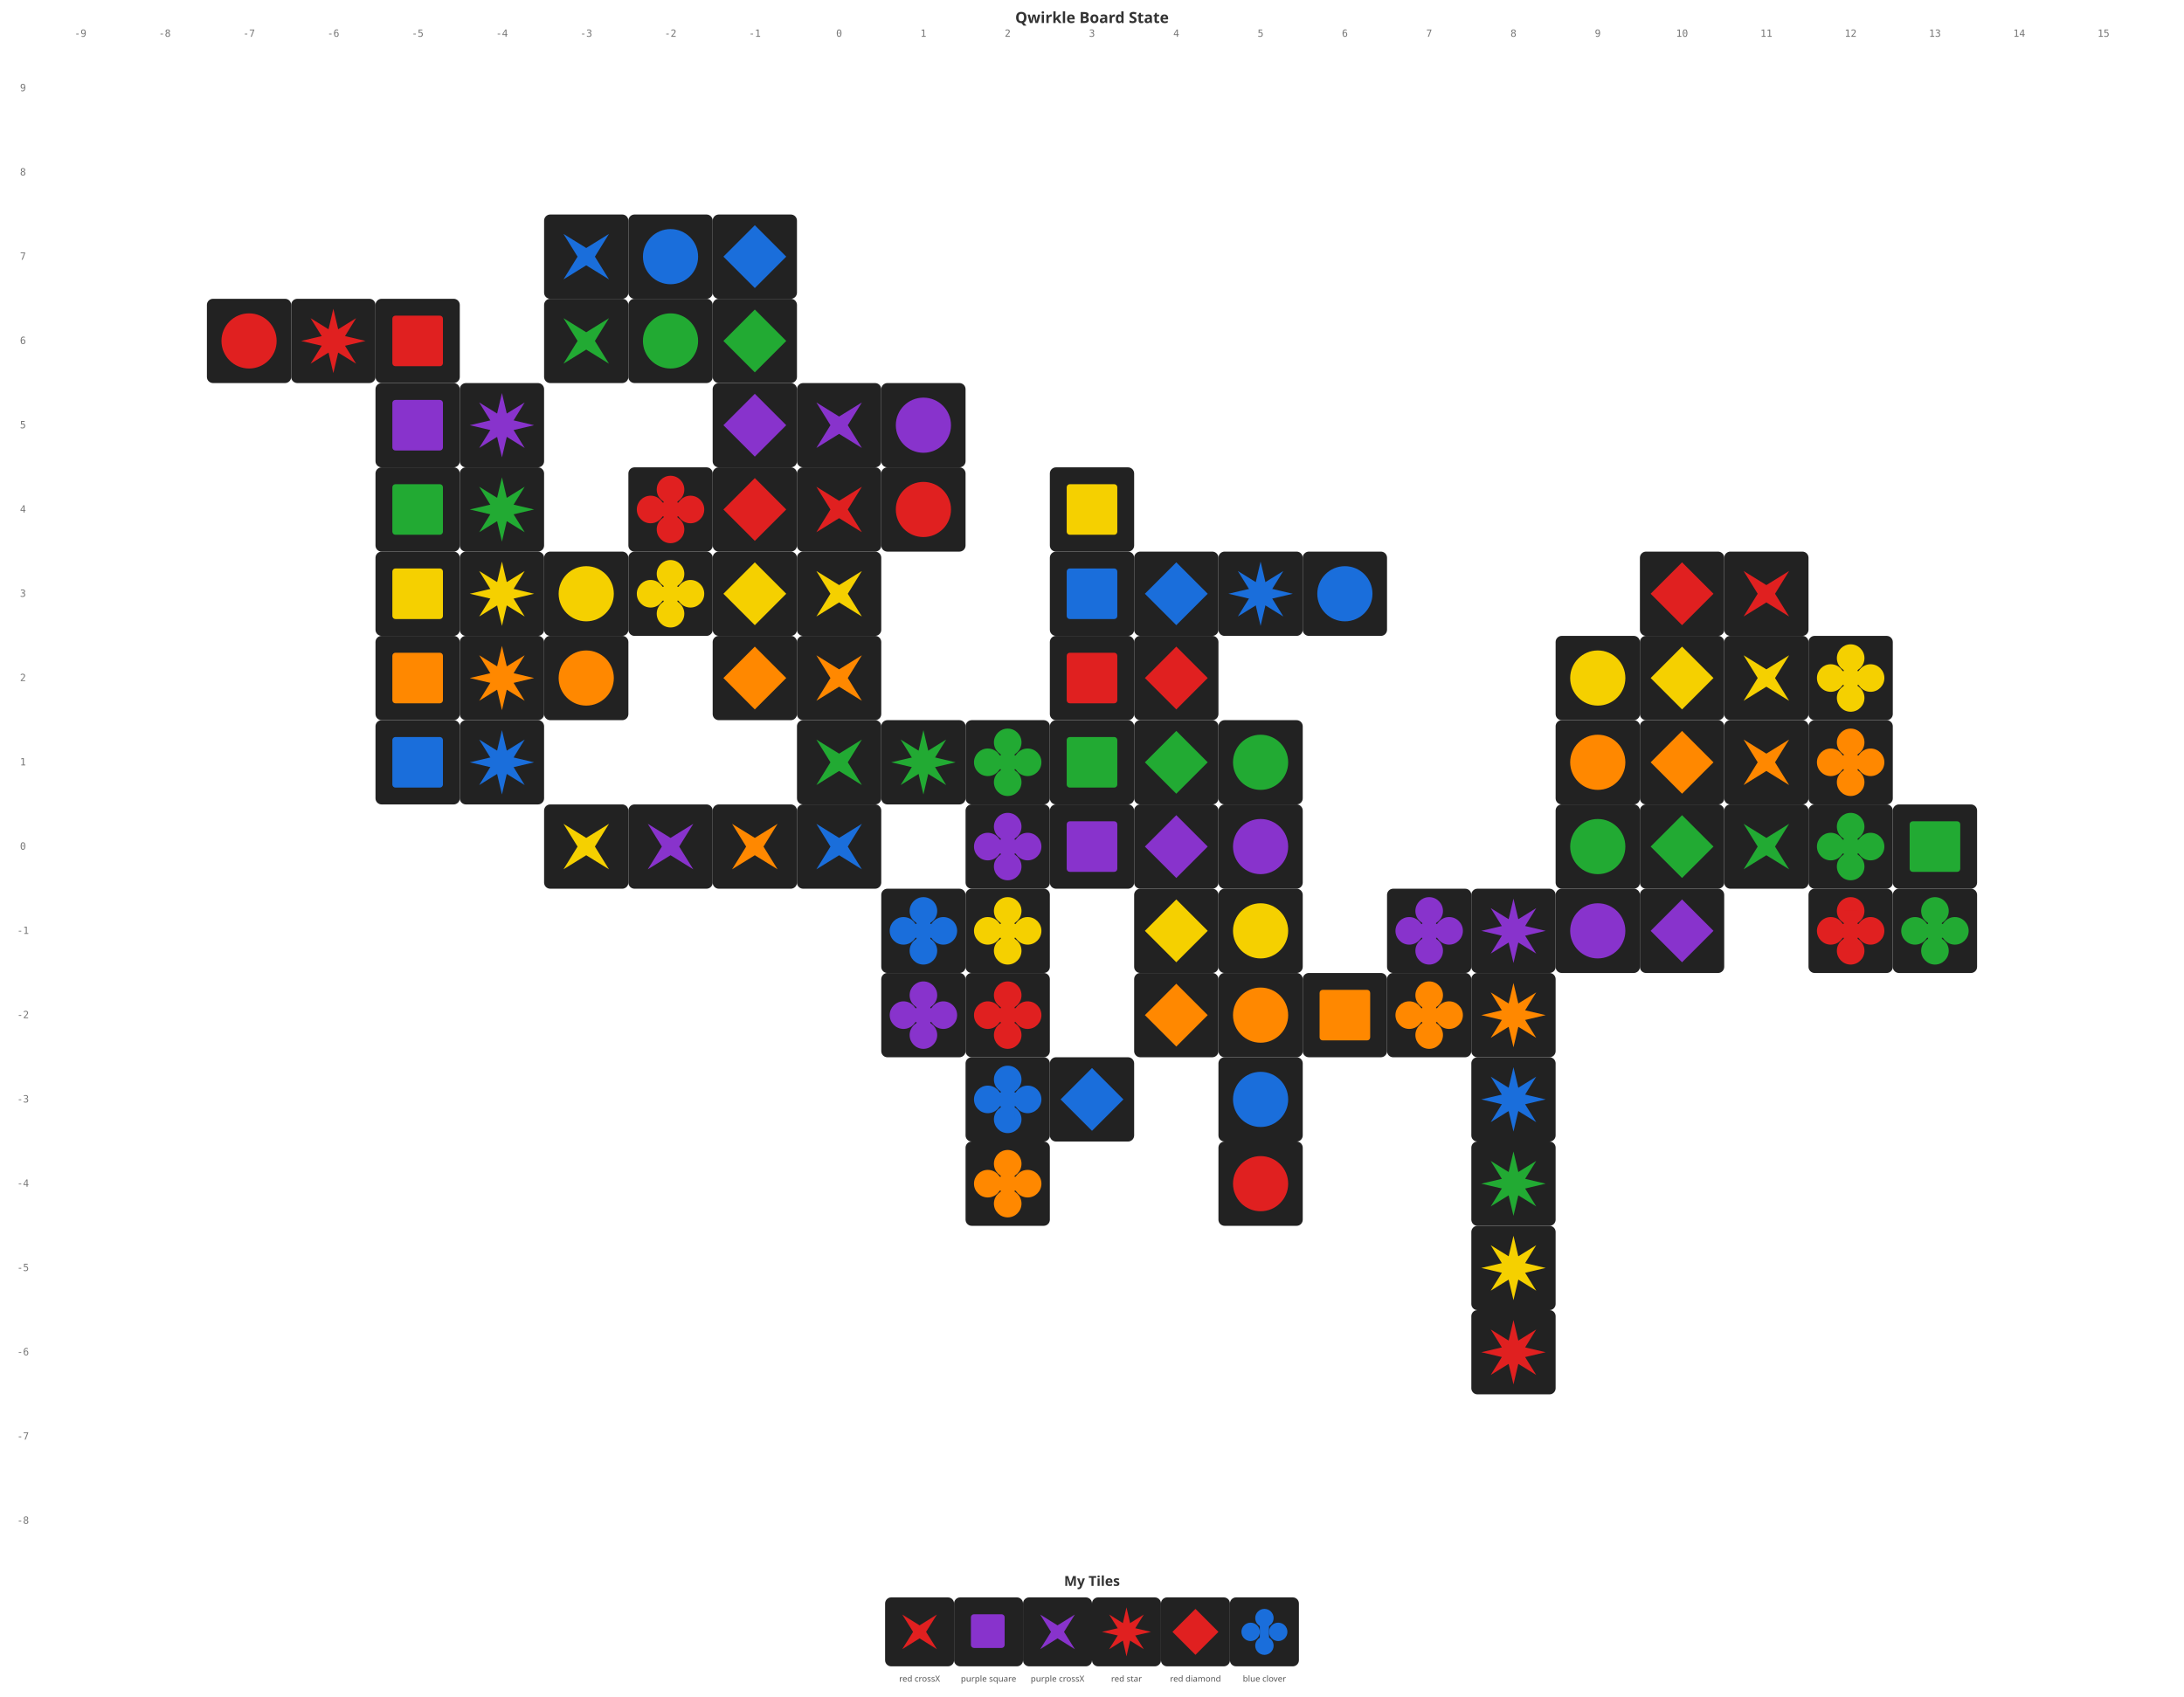
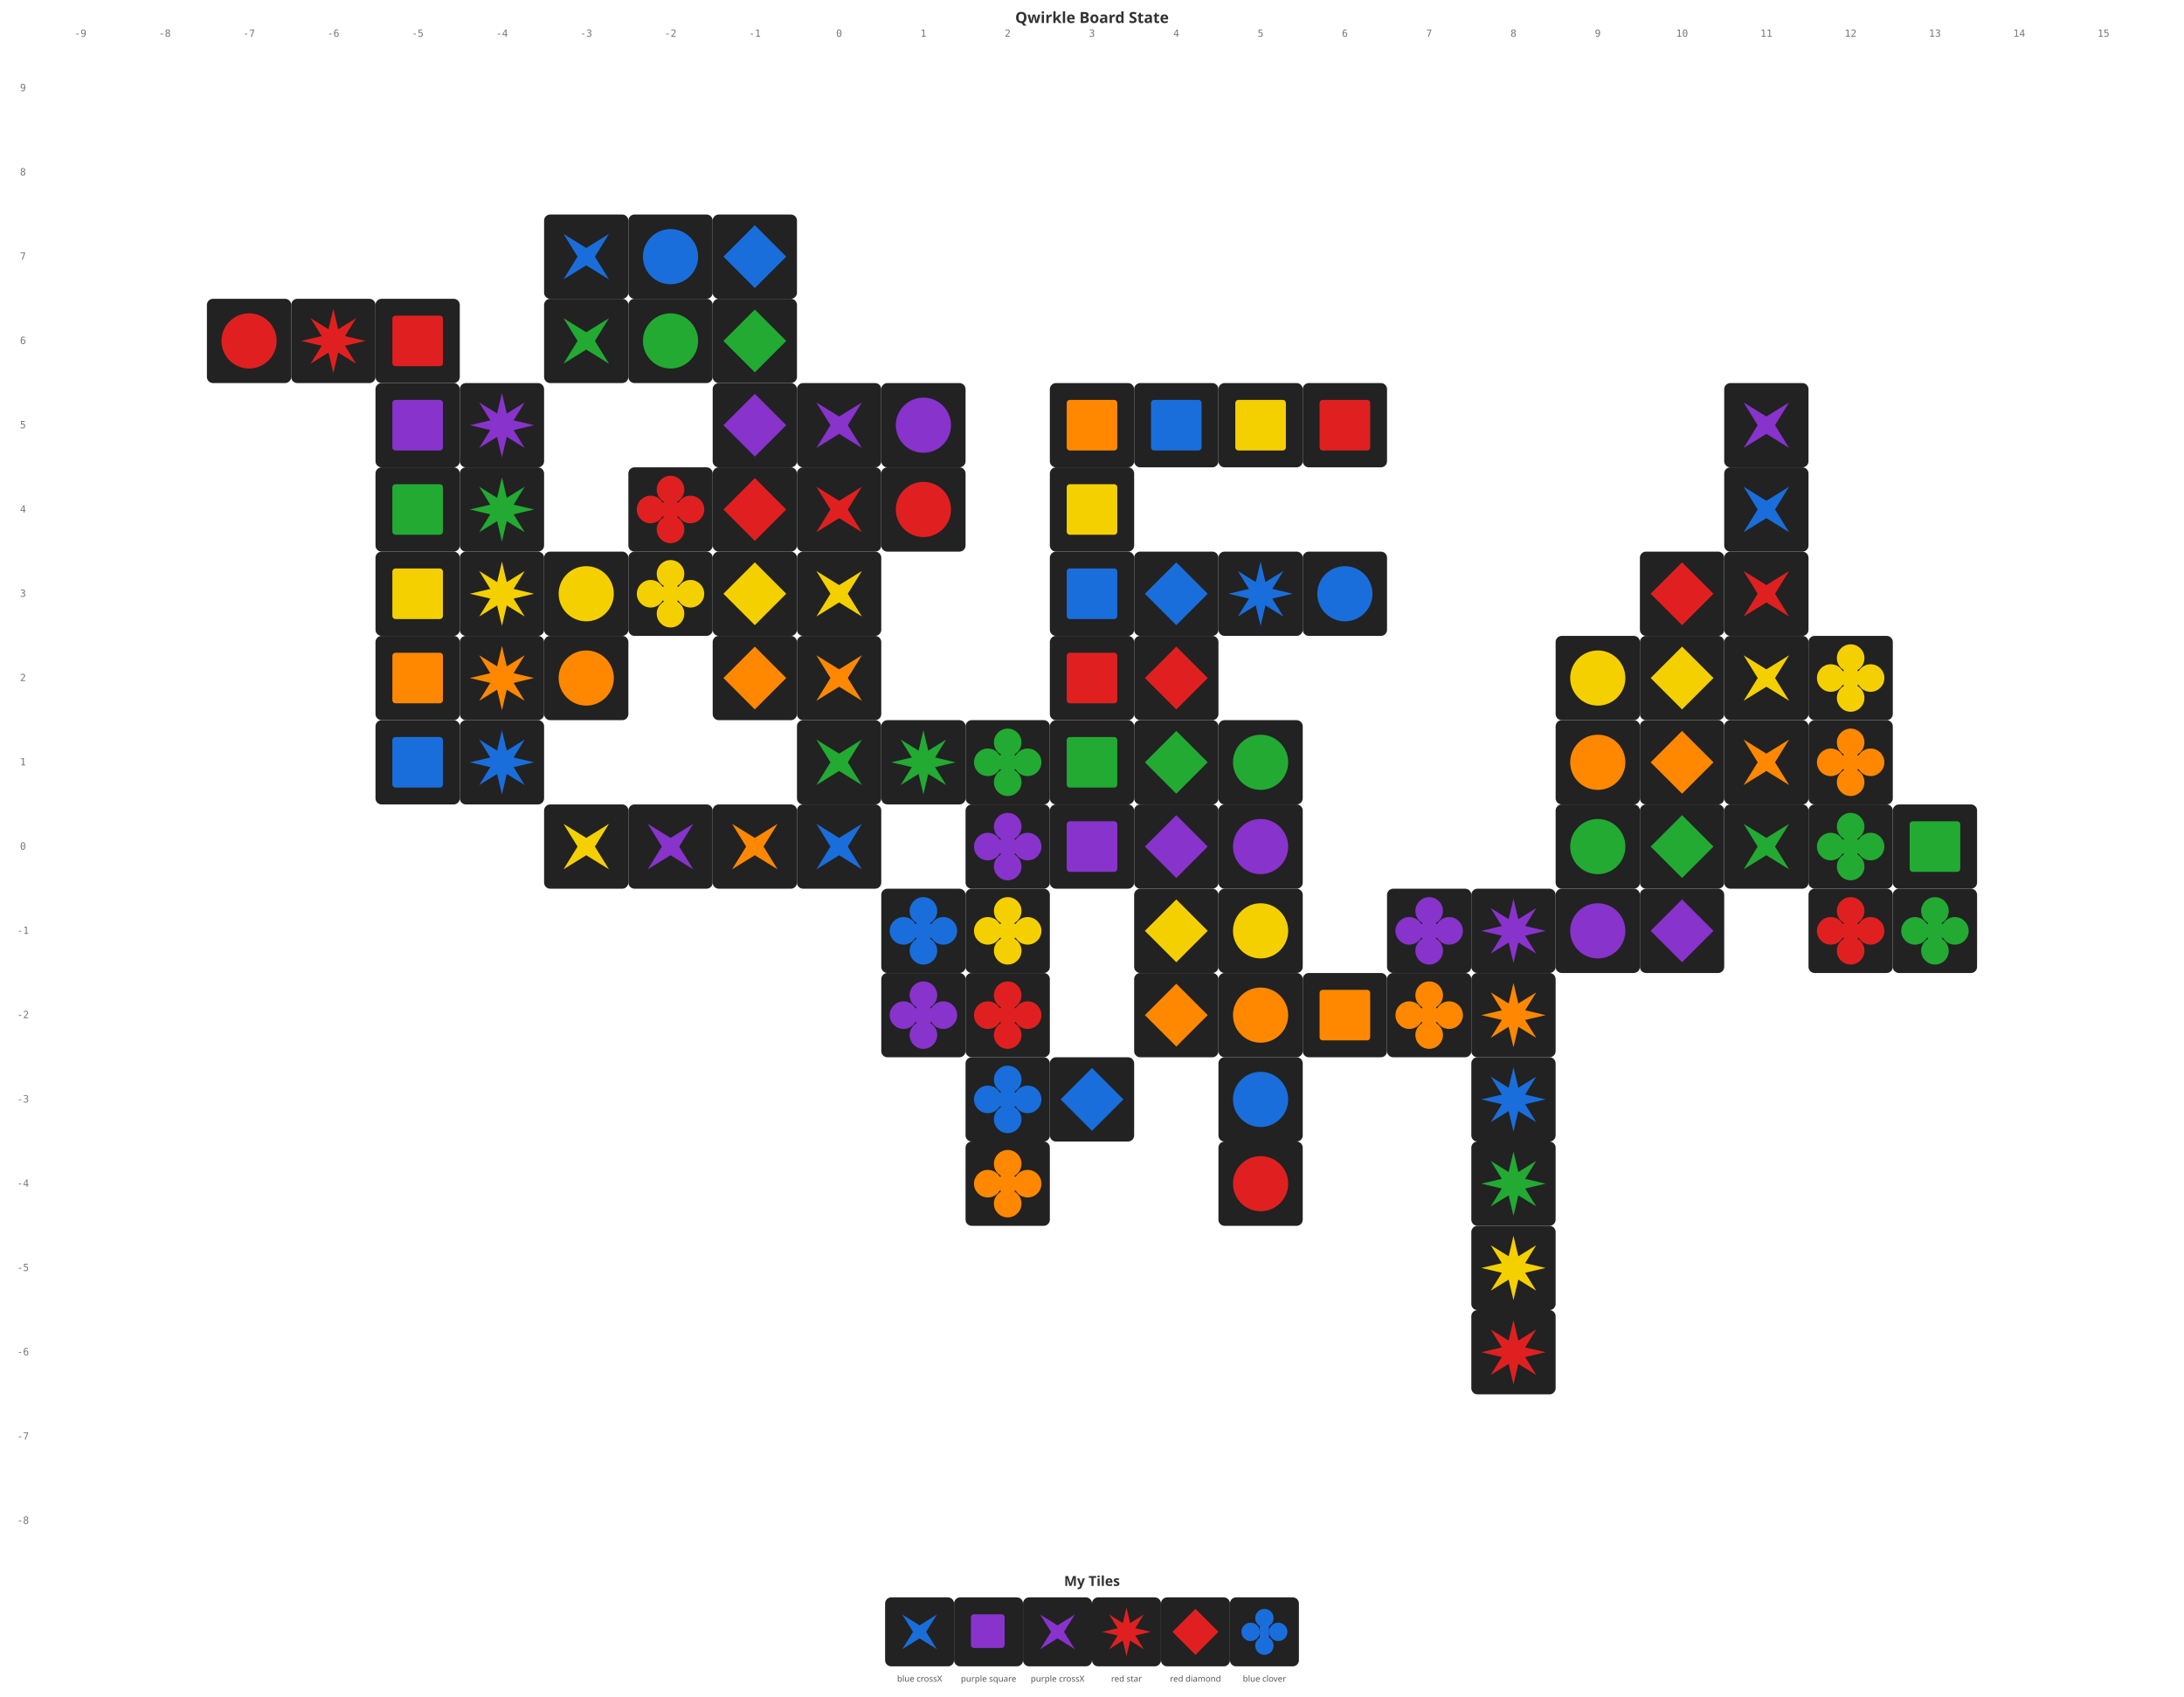
<svg xmlns="http://www.w3.org/2000/svg" viewBox="0 0 2850 2215" width="2850" height="2215" style="background:#f5f0e8">
  <text x="1425" y="30" text-anchor="middle" font-size="20" fill="#333" font-family="sans-serif" font-weight="bold">Qwirkle Board State</text>
  <text x="105" y="48" text-anchor="middle" font-size="13" fill="#777" font-family="monospace">-9</text>
  <text x="215" y="48" text-anchor="middle" font-size="13" fill="#777" font-family="monospace">-8</text>
  <text x="325" y="48" text-anchor="middle" font-size="13" fill="#777" font-family="monospace">-7</text>
  <text x="435" y="48" text-anchor="middle" font-size="13" fill="#777" font-family="monospace">-6</text>
  <text x="545" y="48" text-anchor="middle" font-size="13" fill="#777" font-family="monospace">-5</text>
  <text x="655" y="48" text-anchor="middle" font-size="13" fill="#777" font-family="monospace">-4</text>
  <text x="765" y="48" text-anchor="middle" font-size="13" fill="#777" font-family="monospace">-3</text>
  <text x="875" y="48" text-anchor="middle" font-size="13" fill="#777" font-family="monospace">-2</text>
  <text x="985" y="48" text-anchor="middle" font-size="13" fill="#777" font-family="monospace">-1</text>
  <text x="1095" y="48" text-anchor="middle" font-size="13" fill="#777" font-family="monospace">0</text>
  <text x="1205" y="48" text-anchor="middle" font-size="13" fill="#777" font-family="monospace">1</text>
  <text x="1315" y="48" text-anchor="middle" font-size="13" fill="#777" font-family="monospace">2</text>
  <text x="1425" y="48" text-anchor="middle" font-size="13" fill="#777" font-family="monospace">3</text>
  <text x="1535" y="48" text-anchor="middle" font-size="13" fill="#777" font-family="monospace">4</text>
  <text x="1645" y="48" text-anchor="middle" font-size="13" fill="#777" font-family="monospace">5</text>
  <text x="1755" y="48" text-anchor="middle" font-size="13" fill="#777" font-family="monospace">6</text>
  <text x="1865" y="48" text-anchor="middle" font-size="13" fill="#777" font-family="monospace">7</text>
  <text x="1975" y="48" text-anchor="middle" font-size="13" fill="#777" font-family="monospace">8</text>
  <text x="2085" y="48" text-anchor="middle" font-size="13" fill="#777" font-family="monospace">9</text>
  <text x="2195" y="48" text-anchor="middle" font-size="13" fill="#777" font-family="monospace">10</text>
  <text x="2305" y="48" text-anchor="middle" font-size="13" fill="#777" font-family="monospace">11</text>
  <text x="2415" y="48" text-anchor="middle" font-size="13" fill="#777" font-family="monospace">12</text>
  <text x="2525" y="48" text-anchor="middle" font-size="13" fill="#777" font-family="monospace">13</text>
  <text x="2635" y="48" text-anchor="middle" font-size="13" fill="#777" font-family="monospace">14</text>
  <text x="2745" y="48" text-anchor="middle" font-size="13" fill="#777" font-family="monospace">15</text>
  <text x="30" y="1989" text-anchor="middle" font-size="13" fill="#777" font-family="monospace">-8</text>
  <text x="30" y="1879" text-anchor="middle" font-size="13" fill="#777" font-family="monospace">-7</text>
  <text x="30" y="1769" text-anchor="middle" font-size="13" fill="#777" font-family="monospace">-6</text>
  <text x="30" y="1659" text-anchor="middle" font-size="13" fill="#777" font-family="monospace">-5</text>
  <text x="30" y="1549" text-anchor="middle" font-size="13" fill="#777" font-family="monospace">-4</text>
  <text x="30" y="1439" text-anchor="middle" font-size="13" fill="#777" font-family="monospace">-3</text>
  <text x="30" y="1329" text-anchor="middle" font-size="13" fill="#777" font-family="monospace">-2</text>
  <text x="30" y="1219" text-anchor="middle" font-size="13" fill="#777" font-family="monospace">-1</text>
  <text x="30" y="1109" text-anchor="middle" font-size="13" fill="#777" font-family="monospace">0</text>
  <text x="30" y="999" text-anchor="middle" font-size="13" fill="#777" font-family="monospace">1</text>
  <text x="30" y="889" text-anchor="middle" font-size="13" fill="#777" font-family="monospace">2</text>
  <text x="30" y="779" text-anchor="middle" font-size="13" fill="#777" font-family="monospace">3</text>
  <text x="30" y="669" text-anchor="middle" font-size="13" fill="#777" font-family="monospace">4</text>
  <text x="30" y="559" text-anchor="middle" font-size="13" fill="#777" font-family="monospace">5</text>
  <text x="30" y="449" text-anchor="middle" font-size="13" fill="#777" font-family="monospace">6</text>
  <text x="30" y="339" text-anchor="middle" font-size="13" fill="#777" font-family="monospace">7</text>
  <text x="30" y="229" text-anchor="middle" font-size="13" fill="#777" font-family="monospace">8</text>
  <text x="30" y="119" text-anchor="middle" font-size="13" fill="#777" font-family="monospace">9</text>
  <rect x="270" y="390" width="110" height="110" rx="8" fill="#222" />
  <circle cx="325" cy="445" r="36" fill="#e02020" />
  <rect x="380" y="390" width="110" height="110" rx="8" fill="#222" />
  <g transform="translate(435,445)">
    <polygon points="0,-42 8,-8 42,0 8,8 0,42 -8,8 -42,0 -8,-8" fill="#e02020" />
    <polygon points="0,-42 8,-8 42,0 8,8 0,42 -8,8 -42,0 -8,-8" fill="#e02020" transform="rotate(45)" />
  </g>
  <rect x="490" y="390" width="110" height="110" rx="8" fill="#222" />
  <rect x="512" y="412" width="66" height="66" rx="4" fill="#e02020" />
  <rect x="490" y="500" width="110" height="110" rx="8" fill="#222" />
  <rect x="512" y="522" width="66" height="66" rx="4" fill="#8833cc" />
  <rect x="490" y="610" width="110" height="110" rx="8" fill="#222" />
  <rect x="512" y="632" width="66" height="66" rx="4" fill="#22aa33" />
  <rect x="490" y="720" width="110" height="110" rx="8" fill="#222" />
  <rect x="512" y="742" width="66" height="66" rx="4" fill="#f5d000" />
  <rect x="490" y="830" width="110" height="110" rx="8" fill="#222" />
  <rect x="512" y="852" width="66" height="66" rx="4" fill="#ff8800" />
  <rect x="490" y="940" width="110" height="110" rx="8" fill="#222" />
  <rect x="512" y="962" width="66" height="66" rx="4" fill="#1a6edb" />
  <rect x="600" y="500" width="110" height="110" rx="8" fill="#222" />
  <g transform="translate(655,555)">
    <polygon points="0,-42 8,-8 42,0 8,8 0,42 -8,8 -42,0 -8,-8" fill="#8833cc" />
    <polygon points="0,-42 8,-8 42,0 8,8 0,42 -8,8 -42,0 -8,-8" fill="#8833cc" transform="rotate(45)" />
  </g>
  <rect x="600" y="610" width="110" height="110" rx="8" fill="#222" />
  <g transform="translate(655,665)">
    <polygon points="0,-42 8,-8 42,0 8,8 0,42 -8,8 -42,0 -8,-8" fill="#22aa33" />
    <polygon points="0,-42 8,-8 42,0 8,8 0,42 -8,8 -42,0 -8,-8" fill="#22aa33" transform="rotate(45)" />
  </g>
  <rect x="600" y="720" width="110" height="110" rx="8" fill="#222" />
  <g transform="translate(655,775)">
    <polygon points="0,-42 8,-8 42,0 8,8 0,42 -8,8 -42,0 -8,-8" fill="#f5d000" />
    <polygon points="0,-42 8,-8 42,0 8,8 0,42 -8,8 -42,0 -8,-8" fill="#f5d000" transform="rotate(45)" />
  </g>
  <rect x="600" y="830" width="110" height="110" rx="8" fill="#222" />
  <g transform="translate(655,885)">
    <polygon points="0,-42 8,-8 42,0 8,8 0,42 -8,8 -42,0 -8,-8" fill="#ff8800" />
    <polygon points="0,-42 8,-8 42,0 8,8 0,42 -8,8 -42,0 -8,-8" fill="#ff8800" transform="rotate(45)" />
  </g>
  <rect x="600" y="940" width="110" height="110" rx="8" fill="#222" />
  <g transform="translate(655,995)">
    <polygon points="0,-42 8,-8 42,0 8,8 0,42 -8,8 -42,0 -8,-8" fill="#1a6edb" />
    <polygon points="0,-42 8,-8 42,0 8,8 0,42 -8,8 -42,0 -8,-8" fill="#1a6edb" transform="rotate(45)" />
  </g>
  <rect x="710" y="280" width="110" height="110" rx="8" fill="#222" />
  <g transform="translate(765,335) rotate(45)">
    <polygon points="0,-42 8,-8 42,0 8,8 0,42 -8,8 -42,0 -8,-8" fill="#1a6edb" />
  </g>
  <rect x="710" y="390" width="110" height="110" rx="8" fill="#222" />
  <g transform="translate(765,445) rotate(45)">
    <polygon points="0,-42 8,-8 42,0 8,8 0,42 -8,8 -42,0 -8,-8" fill="#22aa33" />
  </g>
  <rect x="710" y="720" width="110" height="110" rx="8" fill="#222" />
  <circle cx="765" cy="775" r="36" fill="#f5d000" />
  <rect x="710" y="830" width="110" height="110" rx="8" fill="#222" />
  <circle cx="765" cy="885" r="36" fill="#ff8800" />
  <rect x="710" y="1050" width="110" height="110" rx="8" fill="#222" />
  <g transform="translate(765,1105) rotate(45)">
    <polygon points="0,-42 8,-8 42,0 8,8 0,42 -8,8 -42,0 -8,-8" fill="#f5d000" />
  </g>
  <rect x="820" y="280" width="110" height="110" rx="8" fill="#222" />
  <circle cx="875" cy="335" r="36" fill="#1a6edb" />
  <rect x="820" y="390" width="110" height="110" rx="8" fill="#222" />
  <circle cx="875" cy="445" r="36" fill="#22aa33" />
  <rect x="820" y="610" width="110" height="110" rx="8" fill="#222" />
  <g transform="translate(875,665)">
    <circle cx="0" cy="-26" r="18" fill="#e02020" />
    <circle cx="26" cy="0" r="18" fill="#e02020" />
    <circle cx="0" cy="26" r="18" fill="#e02020" />
    <circle cx="-26" cy="0" r="18" fill="#e02020" />
    <rect x="-9" y="-26" width="18" height="52" fill="#e02020" />
    <rect x="-26" y="-9" width="52" height="18" fill="#e02020" />
  </g>
  <rect x="820" y="720" width="110" height="110" rx="8" fill="#222" />
  <g transform="translate(875,775)">
    <circle cx="0" cy="-26" r="18" fill="#f5d000" />
    <circle cx="26" cy="0" r="18" fill="#f5d000" />
    <circle cx="0" cy="26" r="18" fill="#f5d000" />
    <circle cx="-26" cy="0" r="18" fill="#f5d000" />
    <rect x="-9" y="-26" width="18" height="52" fill="#f5d000" />
    <rect x="-26" y="-9" width="52" height="18" fill="#f5d000" />
  </g>
  <rect x="820" y="1050" width="110" height="110" rx="8" fill="#222" />
  <g transform="translate(875,1105) rotate(45)">
    <polygon points="0,-42 8,-8 42,0 8,8 0,42 -8,8 -42,0 -8,-8" fill="#8833cc" />
  </g>
  <rect x="930" y="280" width="110" height="110" rx="8" fill="#222" />
  <polygon points="985,294 1026,335 985,376 944,335" fill="#1a6edb" />
  <rect x="930" y="390" width="110" height="110" rx="8" fill="#222" />
  <polygon points="985,404 1026,445 985,486 944,445" fill="#22aa33" />
  <rect x="930" y="500" width="110" height="110" rx="8" fill="#222" />
  <polygon points="985,514 1026,555 985,596 944,555" fill="#8833cc" />
  <rect x="930" y="610" width="110" height="110" rx="8" fill="#222" />
  <polygon points="985,624 1026,665 985,706 944,665" fill="#e02020" />
  <rect x="930" y="720" width="110" height="110" rx="8" fill="#222" />
  <polygon points="985,734 1026,775 985,816 944,775" fill="#f5d000" />
  <rect x="930" y="830" width="110" height="110" rx="8" fill="#222" />
  <polygon points="985,844 1026,885 985,926 944,885" fill="#ff8800" />
  <rect x="930" y="1050" width="110" height="110" rx="8" fill="#222" />
  <g transform="translate(985,1105) rotate(45)">
    <polygon points="0,-42 8,-8 42,0 8,8 0,42 -8,8 -42,0 -8,-8" fill="#ff8800" />
  </g>
  <rect x="1040" y="500" width="110" height="110" rx="8" fill="#222" />
  <g transform="translate(1095,555) rotate(45)">
    <polygon points="0,-42 8,-8 42,0 8,8 0,42 -8,8 -42,0 -8,-8" fill="#8833cc" />
  </g>
  <rect x="1040" y="610" width="110" height="110" rx="8" fill="#222" />
  <g transform="translate(1095,665) rotate(45)">
    <polygon points="0,-42 8,-8 42,0 8,8 0,42 -8,8 -42,0 -8,-8" fill="#e02020" />
  </g>
  <rect x="1040" y="720" width="110" height="110" rx="8" fill="#222" />
  <g transform="translate(1095,775) rotate(45)">
    <polygon points="0,-42 8,-8 42,0 8,8 0,42 -8,8 -42,0 -8,-8" fill="#f5d000" />
  </g>
  <rect x="1040" y="830" width="110" height="110" rx="8" fill="#222" />
  <g transform="translate(1095,885) rotate(45)">
    <polygon points="0,-42 8,-8 42,0 8,8 0,42 -8,8 -42,0 -8,-8" fill="#ff8800" />
  </g>
  <rect x="1040" y="940" width="110" height="110" rx="8" fill="#222" />
  <g transform="translate(1095,995) rotate(45)">
    <polygon points="0,-42 8,-8 42,0 8,8 0,42 -8,8 -42,0 -8,-8" fill="#22aa33" />
  </g>
  <rect x="1040" y="1050" width="110" height="110" rx="8" fill="#222" />
  <g transform="translate(1095,1105) rotate(45)">
    <polygon points="0,-42 8,-8 42,0 8,8 0,42 -8,8 -42,0 -8,-8" fill="#1a6edb" />
  </g>
  <rect x="1150" y="500" width="110" height="110" rx="8" fill="#222" />
  <circle cx="1205" cy="555" r="36" fill="#8833cc" />
  <rect x="1150" y="610" width="110" height="110" rx="8" fill="#222" />
  <circle cx="1205" cy="665" r="36" fill="#e02020" />
  <rect x="1150" y="940" width="110" height="110" rx="8" fill="#222" />
  <g transform="translate(1205,995)">
    <polygon points="0,-42 8,-8 42,0 8,8 0,42 -8,8 -42,0 -8,-8" fill="#22aa33" />
    <polygon points="0,-42 8,-8 42,0 8,8 0,42 -8,8 -42,0 -8,-8" fill="#22aa33" transform="rotate(45)" />
  </g>
  <rect x="1150" y="1160" width="110" height="110" rx="8" fill="#222" />
  <g transform="translate(1205,1215)">
    <circle cx="0" cy="-26" r="18" fill="#1a6edb" />
    <circle cx="26" cy="0" r="18" fill="#1a6edb" />
    <circle cx="0" cy="26" r="18" fill="#1a6edb" />
    <circle cx="-26" cy="0" r="18" fill="#1a6edb" />
    <rect x="-9" y="-26" width="18" height="52" fill="#1a6edb" />
    <rect x="-26" y="-9" width="52" height="18" fill="#1a6edb" />
  </g>
  <rect x="1150" y="1270" width="110" height="110" rx="8" fill="#222" />
  <g transform="translate(1205,1325)">
    <circle cx="0" cy="-26" r="18" fill="#8833cc" />
    <circle cx="26" cy="0" r="18" fill="#8833cc" />
    <circle cx="0" cy="26" r="18" fill="#8833cc" />
    <circle cx="-26" cy="0" r="18" fill="#8833cc" />
    <rect x="-9" y="-26" width="18" height="52" fill="#8833cc" />
    <rect x="-26" y="-9" width="52" height="18" fill="#8833cc" />
  </g>
  <rect x="1260" y="940" width="110" height="110" rx="8" fill="#222" />
  <g transform="translate(1315,995)">
    <circle cx="0" cy="-26" r="18" fill="#22aa33" />
    <circle cx="26" cy="0" r="18" fill="#22aa33" />
    <circle cx="0" cy="26" r="18" fill="#22aa33" />
    <circle cx="-26" cy="0" r="18" fill="#22aa33" />
    <rect x="-9" y="-26" width="18" height="52" fill="#22aa33" />
    <rect x="-26" y="-9" width="52" height="18" fill="#22aa33" />
  </g>
  <rect x="1260" y="1050" width="110" height="110" rx="8" fill="#222" />
  <g transform="translate(1315,1105)">
    <circle cx="0" cy="-26" r="18" fill="#8833cc" />
    <circle cx="26" cy="0" r="18" fill="#8833cc" />
    <circle cx="0" cy="26" r="18" fill="#8833cc" />
    <circle cx="-26" cy="0" r="18" fill="#8833cc" />
    <rect x="-9" y="-26" width="18" height="52" fill="#8833cc" />
    <rect x="-26" y="-9" width="52" height="18" fill="#8833cc" />
  </g>
  <rect x="1260" y="1160" width="110" height="110" rx="8" fill="#222" />
  <g transform="translate(1315,1215)">
    <circle cx="0" cy="-26" r="18" fill="#f5d000" />
    <circle cx="26" cy="0" r="18" fill="#f5d000" />
    <circle cx="0" cy="26" r="18" fill="#f5d000" />
    <circle cx="-26" cy="0" r="18" fill="#f5d000" />
    <rect x="-9" y="-26" width="18" height="52" fill="#f5d000" />
    <rect x="-26" y="-9" width="52" height="18" fill="#f5d000" />
  </g>
  <rect x="1260" y="1270" width="110" height="110" rx="8" fill="#222" />
  <g transform="translate(1315,1325)">
    <circle cx="0" cy="-26" r="18" fill="#e02020" />
    <circle cx="26" cy="0" r="18" fill="#e02020" />
    <circle cx="0" cy="26" r="18" fill="#e02020" />
    <circle cx="-26" cy="0" r="18" fill="#e02020" />
    <rect x="-9" y="-26" width="18" height="52" fill="#e02020" />
    <rect x="-26" y="-9" width="52" height="18" fill="#e02020" />
  </g>
  <rect x="1260" y="1380" width="110" height="110" rx="8" fill="#222" />
  <g transform="translate(1315,1435)">
    <circle cx="0" cy="-26" r="18" fill="#1a6edb" />
    <circle cx="26" cy="0" r="18" fill="#1a6edb" />
    <circle cx="0" cy="26" r="18" fill="#1a6edb" />
    <circle cx="-26" cy="0" r="18" fill="#1a6edb" />
    <rect x="-9" y="-26" width="18" height="52" fill="#1a6edb" />
    <rect x="-26" y="-9" width="52" height="18" fill="#1a6edb" />
  </g>
  <rect x="1260" y="1490" width="110" height="110" rx="8" fill="#222" />
  <g transform="translate(1315,1545)">
    <circle cx="0" cy="-26" r="18" fill="#ff8800" />
    <circle cx="26" cy="0" r="18" fill="#ff8800" />
    <circle cx="0" cy="26" r="18" fill="#ff8800" />
    <circle cx="-26" cy="0" r="18" fill="#ff8800" />
    <rect x="-9" y="-26" width="18" height="52" fill="#ff8800" />
    <rect x="-26" y="-9" width="52" height="18" fill="#ff8800" />
  </g>
+   <rect x="1370" y="500" width="110" height="110" rx="8" fill="#222" />
+   <rect x="1392" y="522" width="66" height="66" rx="4" fill="#ff8800" />
  <rect x="1370" y="610" width="110" height="110" rx="8" fill="#222" />
  <rect x="1392" y="632" width="66" height="66" rx="4" fill="#f5d000" />
  <rect x="1370" y="720" width="110" height="110" rx="8" fill="#222" />
  <rect x="1392" y="742" width="66" height="66" rx="4" fill="#1a6edb" />
  <rect x="1370" y="830" width="110" height="110" rx="8" fill="#222" />
  <rect x="1392" y="852" width="66" height="66" rx="4" fill="#e02020" />
  <rect x="1370" y="940" width="110" height="110" rx="8" fill="#222" />
  <rect x="1392" y="962" width="66" height="66" rx="4" fill="#22aa33" />
  <rect x="1370" y="1050" width="110" height="110" rx="8" fill="#222" />
  <rect x="1392" y="1072" width="66" height="66" rx="4" fill="#8833cc" />
  <rect x="1370" y="1380" width="110" height="110" rx="8" fill="#222" />
  <polygon points="1425,1394 1466,1435 1425,1476 1384,1435" fill="#1a6edb" />
+   <rect x="1480" y="500" width="110" height="110" rx="8" fill="#222" />
+   <rect x="1502" y="522" width="66" height="66" rx="4" fill="#1a6edb" />
  <rect x="1480" y="720" width="110" height="110" rx="8" fill="#222" />
  <polygon points="1535,734 1576,775 1535,816 1494,775" fill="#1a6edb" />
  <rect x="1480" y="830" width="110" height="110" rx="8" fill="#222" />
  <polygon points="1535,844 1576,885 1535,926 1494,885" fill="#e02020" />
  <rect x="1480" y="940" width="110" height="110" rx="8" fill="#222" />
  <polygon points="1535,954 1576,995 1535,1036 1494,995" fill="#22aa33" />
  <rect x="1480" y="1050" width="110" height="110" rx="8" fill="#222" />
  <polygon points="1535,1064 1576,1105 1535,1146 1494,1105" fill="#8833cc" />
  <rect x="1480" y="1160" width="110" height="110" rx="8" fill="#222" />
  <polygon points="1535,1174 1576,1215 1535,1256 1494,1215" fill="#f5d000" />
  <rect x="1480" y="1270" width="110" height="110" rx="8" fill="#222" />
  <polygon points="1535,1284 1576,1325 1535,1366 1494,1325" fill="#ff8800" />
+   <rect x="1590" y="500" width="110" height="110" rx="8" fill="#222" />
+   <rect x="1612" y="522" width="66" height="66" rx="4" fill="#f5d000" />
  <rect x="1590" y="720" width="110" height="110" rx="8" fill="#222" />
  <g transform="translate(1645,775)">
    <polygon points="0,-42 8,-8 42,0 8,8 0,42 -8,8 -42,0 -8,-8" fill="#1a6edb" />
    <polygon points="0,-42 8,-8 42,0 8,8 0,42 -8,8 -42,0 -8,-8" fill="#1a6edb" transform="rotate(45)" />
  </g>
  <rect x="1590" y="940" width="110" height="110" rx="8" fill="#222" />
  <circle cx="1645" cy="995" r="36" fill="#22aa33" />
  <rect x="1590" y="1050" width="110" height="110" rx="8" fill="#222" />
  <circle cx="1645" cy="1105" r="36" fill="#8833cc" />
  <rect x="1590" y="1160" width="110" height="110" rx="8" fill="#222" />
  <circle cx="1645" cy="1215" r="36" fill="#f5d000" />
  <rect x="1590" y="1270" width="110" height="110" rx="8" fill="#222" />
  <circle cx="1645" cy="1325" r="36" fill="#ff8800" />
  <rect x="1590" y="1380" width="110" height="110" rx="8" fill="#222" />
  <circle cx="1645" cy="1435" r="36" fill="#1a6edb" />
  <rect x="1590" y="1490" width="110" height="110" rx="8" fill="#222" />
  <circle cx="1645" cy="1545" r="36" fill="#e02020" />
+   <rect x="1700" y="500" width="110" height="110" rx="8" fill="#222" />
+   <rect x="1722" y="522" width="66" height="66" rx="4" fill="#e02020" />
  <rect x="1700" y="720" width="110" height="110" rx="8" fill="#222" />
  <circle cx="1755" cy="775" r="36" fill="#1a6edb" />
  <rect x="1700" y="1270" width="110" height="110" rx="8" fill="#222" />
  <rect x="1722" y="1292" width="66" height="66" rx="4" fill="#ff8800" />
  <rect x="1810" y="1160" width="110" height="110" rx="8" fill="#222" />
  <g transform="translate(1865,1215)">
    <circle cx="0" cy="-26" r="18" fill="#8833cc" />
    <circle cx="26" cy="0" r="18" fill="#8833cc" />
    <circle cx="0" cy="26" r="18" fill="#8833cc" />
    <circle cx="-26" cy="0" r="18" fill="#8833cc" />
    <rect x="-9" y="-26" width="18" height="52" fill="#8833cc" />
    <rect x="-26" y="-9" width="52" height="18" fill="#8833cc" />
  </g>
  <rect x="1810" y="1270" width="110" height="110" rx="8" fill="#222" />
  <g transform="translate(1865,1325)">
    <circle cx="0" cy="-26" r="18" fill="#ff8800" />
    <circle cx="26" cy="0" r="18" fill="#ff8800" />
    <circle cx="0" cy="26" r="18" fill="#ff8800" />
    <circle cx="-26" cy="0" r="18" fill="#ff8800" />
    <rect x="-9" y="-26" width="18" height="52" fill="#ff8800" />
    <rect x="-26" y="-9" width="52" height="18" fill="#ff8800" />
  </g>
  <rect x="1920" y="1160" width="110" height="110" rx="8" fill="#222" />
  <g transform="translate(1975,1215)">
    <polygon points="0,-42 8,-8 42,0 8,8 0,42 -8,8 -42,0 -8,-8" fill="#8833cc" />
    <polygon points="0,-42 8,-8 42,0 8,8 0,42 -8,8 -42,0 -8,-8" fill="#8833cc" transform="rotate(45)" />
  </g>
  <rect x="1920" y="1270" width="110" height="110" rx="8" fill="#222" />
  <g transform="translate(1975,1325)">
    <polygon points="0,-42 8,-8 42,0 8,8 0,42 -8,8 -42,0 -8,-8" fill="#ff8800" />
    <polygon points="0,-42 8,-8 42,0 8,8 0,42 -8,8 -42,0 -8,-8" fill="#ff8800" transform="rotate(45)" />
  </g>
  <rect x="1920" y="1380" width="110" height="110" rx="8" fill="#222" />
  <g transform="translate(1975,1435)">
    <polygon points="0,-42 8,-8 42,0 8,8 0,42 -8,8 -42,0 -8,-8" fill="#1a6edb" />
    <polygon points="0,-42 8,-8 42,0 8,8 0,42 -8,8 -42,0 -8,-8" fill="#1a6edb" transform="rotate(45)" />
  </g>
  <rect x="1920" y="1490" width="110" height="110" rx="8" fill="#222" />
  <g transform="translate(1975,1545)">
    <polygon points="0,-42 8,-8 42,0 8,8 0,42 -8,8 -42,0 -8,-8" fill="#22aa33" />
    <polygon points="0,-42 8,-8 42,0 8,8 0,42 -8,8 -42,0 -8,-8" fill="#22aa33" transform="rotate(45)" />
  </g>
  <rect x="1920" y="1600" width="110" height="110" rx="8" fill="#222" />
  <g transform="translate(1975,1655)">
    <polygon points="0,-42 8,-8 42,0 8,8 0,42 -8,8 -42,0 -8,-8" fill="#f5d000" />
    <polygon points="0,-42 8,-8 42,0 8,8 0,42 -8,8 -42,0 -8,-8" fill="#f5d000" transform="rotate(45)" />
  </g>
  <rect x="1920" y="1710" width="110" height="110" rx="8" fill="#222" />
  <g transform="translate(1975,1765)">
    <polygon points="0,-42 8,-8 42,0 8,8 0,42 -8,8 -42,0 -8,-8" fill="#e02020" />
    <polygon points="0,-42 8,-8 42,0 8,8 0,42 -8,8 -42,0 -8,-8" fill="#e02020" transform="rotate(45)" />
  </g>
  <rect x="2030" y="830" width="110" height="110" rx="8" fill="#222" />
  <circle cx="2085" cy="885" r="36" fill="#f5d000" />
  <rect x="2030" y="940" width="110" height="110" rx="8" fill="#222" />
  <circle cx="2085" cy="995" r="36" fill="#ff8800" />
  <rect x="2030" y="1050" width="110" height="110" rx="8" fill="#222" />
  <circle cx="2085" cy="1105" r="36" fill="#22aa33" />
  <rect x="2030" y="1160" width="110" height="110" rx="8" fill="#222" />
  <circle cx="2085" cy="1215" r="36" fill="#8833cc" />
  <rect x="2140" y="720" width="110" height="110" rx="8" fill="#222" />
  <polygon points="2195,734 2236,775 2195,816 2154,775" fill="#e02020" />
  <rect x="2140" y="830" width="110" height="110" rx="8" fill="#222" />
  <polygon points="2195,844 2236,885 2195,926 2154,885" fill="#f5d000" />
  <rect x="2140" y="940" width="110" height="110" rx="8" fill="#222" />
  <polygon points="2195,954 2236,995 2195,1036 2154,995" fill="#ff8800" />
  <rect x="2140" y="1050" width="110" height="110" rx="8" fill="#222" />
  <polygon points="2195,1064 2236,1105 2195,1146 2154,1105" fill="#22aa33" />
  <rect x="2140" y="1160" width="110" height="110" rx="8" fill="#222" />
  <polygon points="2195,1174 2236,1215 2195,1256 2154,1215" fill="#8833cc" />
+   <rect x="2250" y="500" width="110" height="110" rx="8" fill="#222" />
+   <g transform="translate(2305,555) rotate(45)">
+     <polygon points="0,-42 8,-8 42,0 8,8 0,42 -8,8 -42,0 -8,-8" fill="#8833cc" />
+   </g>
+   <rect x="2250" y="610" width="110" height="110" rx="8" fill="#222" />
+   <g transform="translate(2305,665) rotate(45)">
+     <polygon points="0,-42 8,-8 42,0 8,8 0,42 -8,8 -42,0 -8,-8" fill="#1a6edb" />
+   </g>
  <rect x="2250" y="720" width="110" height="110" rx="8" fill="#222" />
  <g transform="translate(2305,775) rotate(45)">
    <polygon points="0,-42 8,-8 42,0 8,8 0,42 -8,8 -42,0 -8,-8" fill="#e02020" />
  </g>
  <rect x="2250" y="830" width="110" height="110" rx="8" fill="#222" />
  <g transform="translate(2305,885) rotate(45)">
    <polygon points="0,-42 8,-8 42,0 8,8 0,42 -8,8 -42,0 -8,-8" fill="#f5d000" />
  </g>
  <rect x="2250" y="940" width="110" height="110" rx="8" fill="#222" />
  <g transform="translate(2305,995) rotate(45)">
    <polygon points="0,-42 8,-8 42,0 8,8 0,42 -8,8 -42,0 -8,-8" fill="#ff8800" />
  </g>
  <rect x="2250" y="1050" width="110" height="110" rx="8" fill="#222" />
  <g transform="translate(2305,1105) rotate(45)">
    <polygon points="0,-42 8,-8 42,0 8,8 0,42 -8,8 -42,0 -8,-8" fill="#22aa33" />
  </g>
  <rect x="2360" y="830" width="110" height="110" rx="8" fill="#222" />
  <g transform="translate(2415,885)">
    <circle cx="0" cy="-26" r="18" fill="#f5d000" />
    <circle cx="26" cy="0" r="18" fill="#f5d000" />
    <circle cx="0" cy="26" r="18" fill="#f5d000" />
    <circle cx="-26" cy="0" r="18" fill="#f5d000" />
    <rect x="-9" y="-26" width="18" height="52" fill="#f5d000" />
    <rect x="-26" y="-9" width="52" height="18" fill="#f5d000" />
  </g>
  <rect x="2360" y="940" width="110" height="110" rx="8" fill="#222" />
  <g transform="translate(2415,995)">
    <circle cx="0" cy="-26" r="18" fill="#ff8800" />
    <circle cx="26" cy="0" r="18" fill="#ff8800" />
    <circle cx="0" cy="26" r="18" fill="#ff8800" />
    <circle cx="-26" cy="0" r="18" fill="#ff8800" />
    <rect x="-9" y="-26" width="18" height="52" fill="#ff8800" />
    <rect x="-26" y="-9" width="52" height="18" fill="#ff8800" />
  </g>
  <rect x="2360" y="1050" width="110" height="110" rx="8" fill="#222" />
  <g transform="translate(2415,1105)">
    <circle cx="0" cy="-26" r="18" fill="#22aa33" />
    <circle cx="26" cy="0" r="18" fill="#22aa33" />
    <circle cx="0" cy="26" r="18" fill="#22aa33" />
    <circle cx="-26" cy="0" r="18" fill="#22aa33" />
    <rect x="-9" y="-26" width="18" height="52" fill="#22aa33" />
    <rect x="-26" y="-9" width="52" height="18" fill="#22aa33" />
  </g>
  <rect x="2360" y="1160" width="110" height="110" rx="8" fill="#222" />
  <g transform="translate(2415,1215)">
    <circle cx="0" cy="-26" r="18" fill="#e02020" />
    <circle cx="26" cy="0" r="18" fill="#e02020" />
    <circle cx="0" cy="26" r="18" fill="#e02020" />
    <circle cx="-26" cy="0" r="18" fill="#e02020" />
    <rect x="-9" y="-26" width="18" height="52" fill="#e02020" />
    <rect x="-26" y="-9" width="52" height="18" fill="#e02020" />
  </g>
  <rect x="2470" y="1050" width="110" height="110" rx="8" fill="#222" />
  <rect x="2492" y="1072" width="66" height="66" rx="4" fill="#22aa33" />
  <rect x="2470" y="1160" width="110" height="110" rx="8" fill="#222" />
  <g transform="translate(2525,1215)">
    <circle cx="0" cy="-26" r="18" fill="#22aa33" />
    <circle cx="26" cy="0" r="18" fill="#22aa33" />
    <circle cx="0" cy="26" r="18" fill="#22aa33" />
    <circle cx="-26" cy="0" r="18" fill="#22aa33" />
    <rect x="-9" y="-26" width="18" height="52" fill="#22aa33" />
    <rect x="-26" y="-9" width="52" height="18" fill="#22aa33" />
  </g>
  <text x="1425" y="2070" text-anchor="middle" font-size="18" fill="#333" font-family="sans-serif" font-weight="bold">My Tiles</text>
  <rect x="1155" y="2085" width="90" height="90" rx="8" fill="#222" />
  <g transform="translate(1200,2130) rotate(45)">
-     <polygon points="0,-32 6,-6 32,0 6,6 0,32 -6,6 -32,0 -6,-6" fill="#e02020" />
-   </g>
-   <text x="1200" y="2195" text-anchor="middle" font-size="11" fill="#555" font-family="sans-serif">red crossX</text>
+     <polygon points="0,-32 6,-6 32,0 6,6 0,32 -6,6 -32,0 -6,-6" fill="#1a6edb" />
+   </g>
+   <text x="1200" y="2195" text-anchor="middle" font-size="11" fill="#555" font-family="sans-serif">blue crossX</text>
  <rect x="1245" y="2085" width="90" height="90" rx="8" fill="#222" />
  <rect x="1267" y="2107" width="44" height="44" rx="4" fill="#8833cc" />
  <text x="1290" y="2195" text-anchor="middle" font-size="11" fill="#555" font-family="sans-serif">purple square</text>
  <rect x="1335" y="2085" width="90" height="90" rx="8" fill="#222" />
  <g transform="translate(1380,2130) rotate(45)">
    <polygon points="0,-32 6,-6 32,0 6,6 0,32 -6,6 -32,0 -6,-6" fill="#8833cc" />
  </g>
  <text x="1380" y="2195" text-anchor="middle" font-size="11" fill="#555" font-family="sans-serif">purple crossX</text>
  <rect x="1425" y="2085" width="90" height="90" rx="8" fill="#222" />
  <g transform="translate(1470,2130)">
    <polygon points="0,-32 6,-6 32,0 6,6 0,32 -6,6 -32,0 -6,-6" fill="#e02020" />
    <polygon points="0,-32 6,-6 32,0 6,6 0,32 -6,6 -32,0 -6,-6" fill="#e02020" transform="rotate(45)" />
  </g>
  <text x="1470" y="2195" text-anchor="middle" font-size="11" fill="#555" font-family="sans-serif">red star</text>
  <rect x="1515" y="2085" width="90" height="90" rx="8" fill="#222" />
  <polygon points="1560,2100 1590,2130 1560,2160 1530,2130" fill="#e02020" />
  <text x="1560" y="2195" text-anchor="middle" font-size="11" fill="#555" font-family="sans-serif">red diamond</text>
  <rect x="1605" y="2085" width="90" height="90" rx="8" fill="#222" />
  <g transform="translate(1650,2130)">
    <circle cx="0" cy="-18" r="12" fill="#1a6edb" />
    <circle cx="18" cy="0" r="12" fill="#1a6edb" />
    <circle cx="0" cy="18" r="12" fill="#1a6edb" />
    <circle cx="-18" cy="0" r="12" fill="#1a6edb" />
    <rect x="-6" y="-18" width="12" height="36" fill="#1a6edb" />
  </g>
  <text x="1650" y="2195" text-anchor="middle" font-size="11" fill="#555" font-family="sans-serif">blue clover</text>
</svg>
